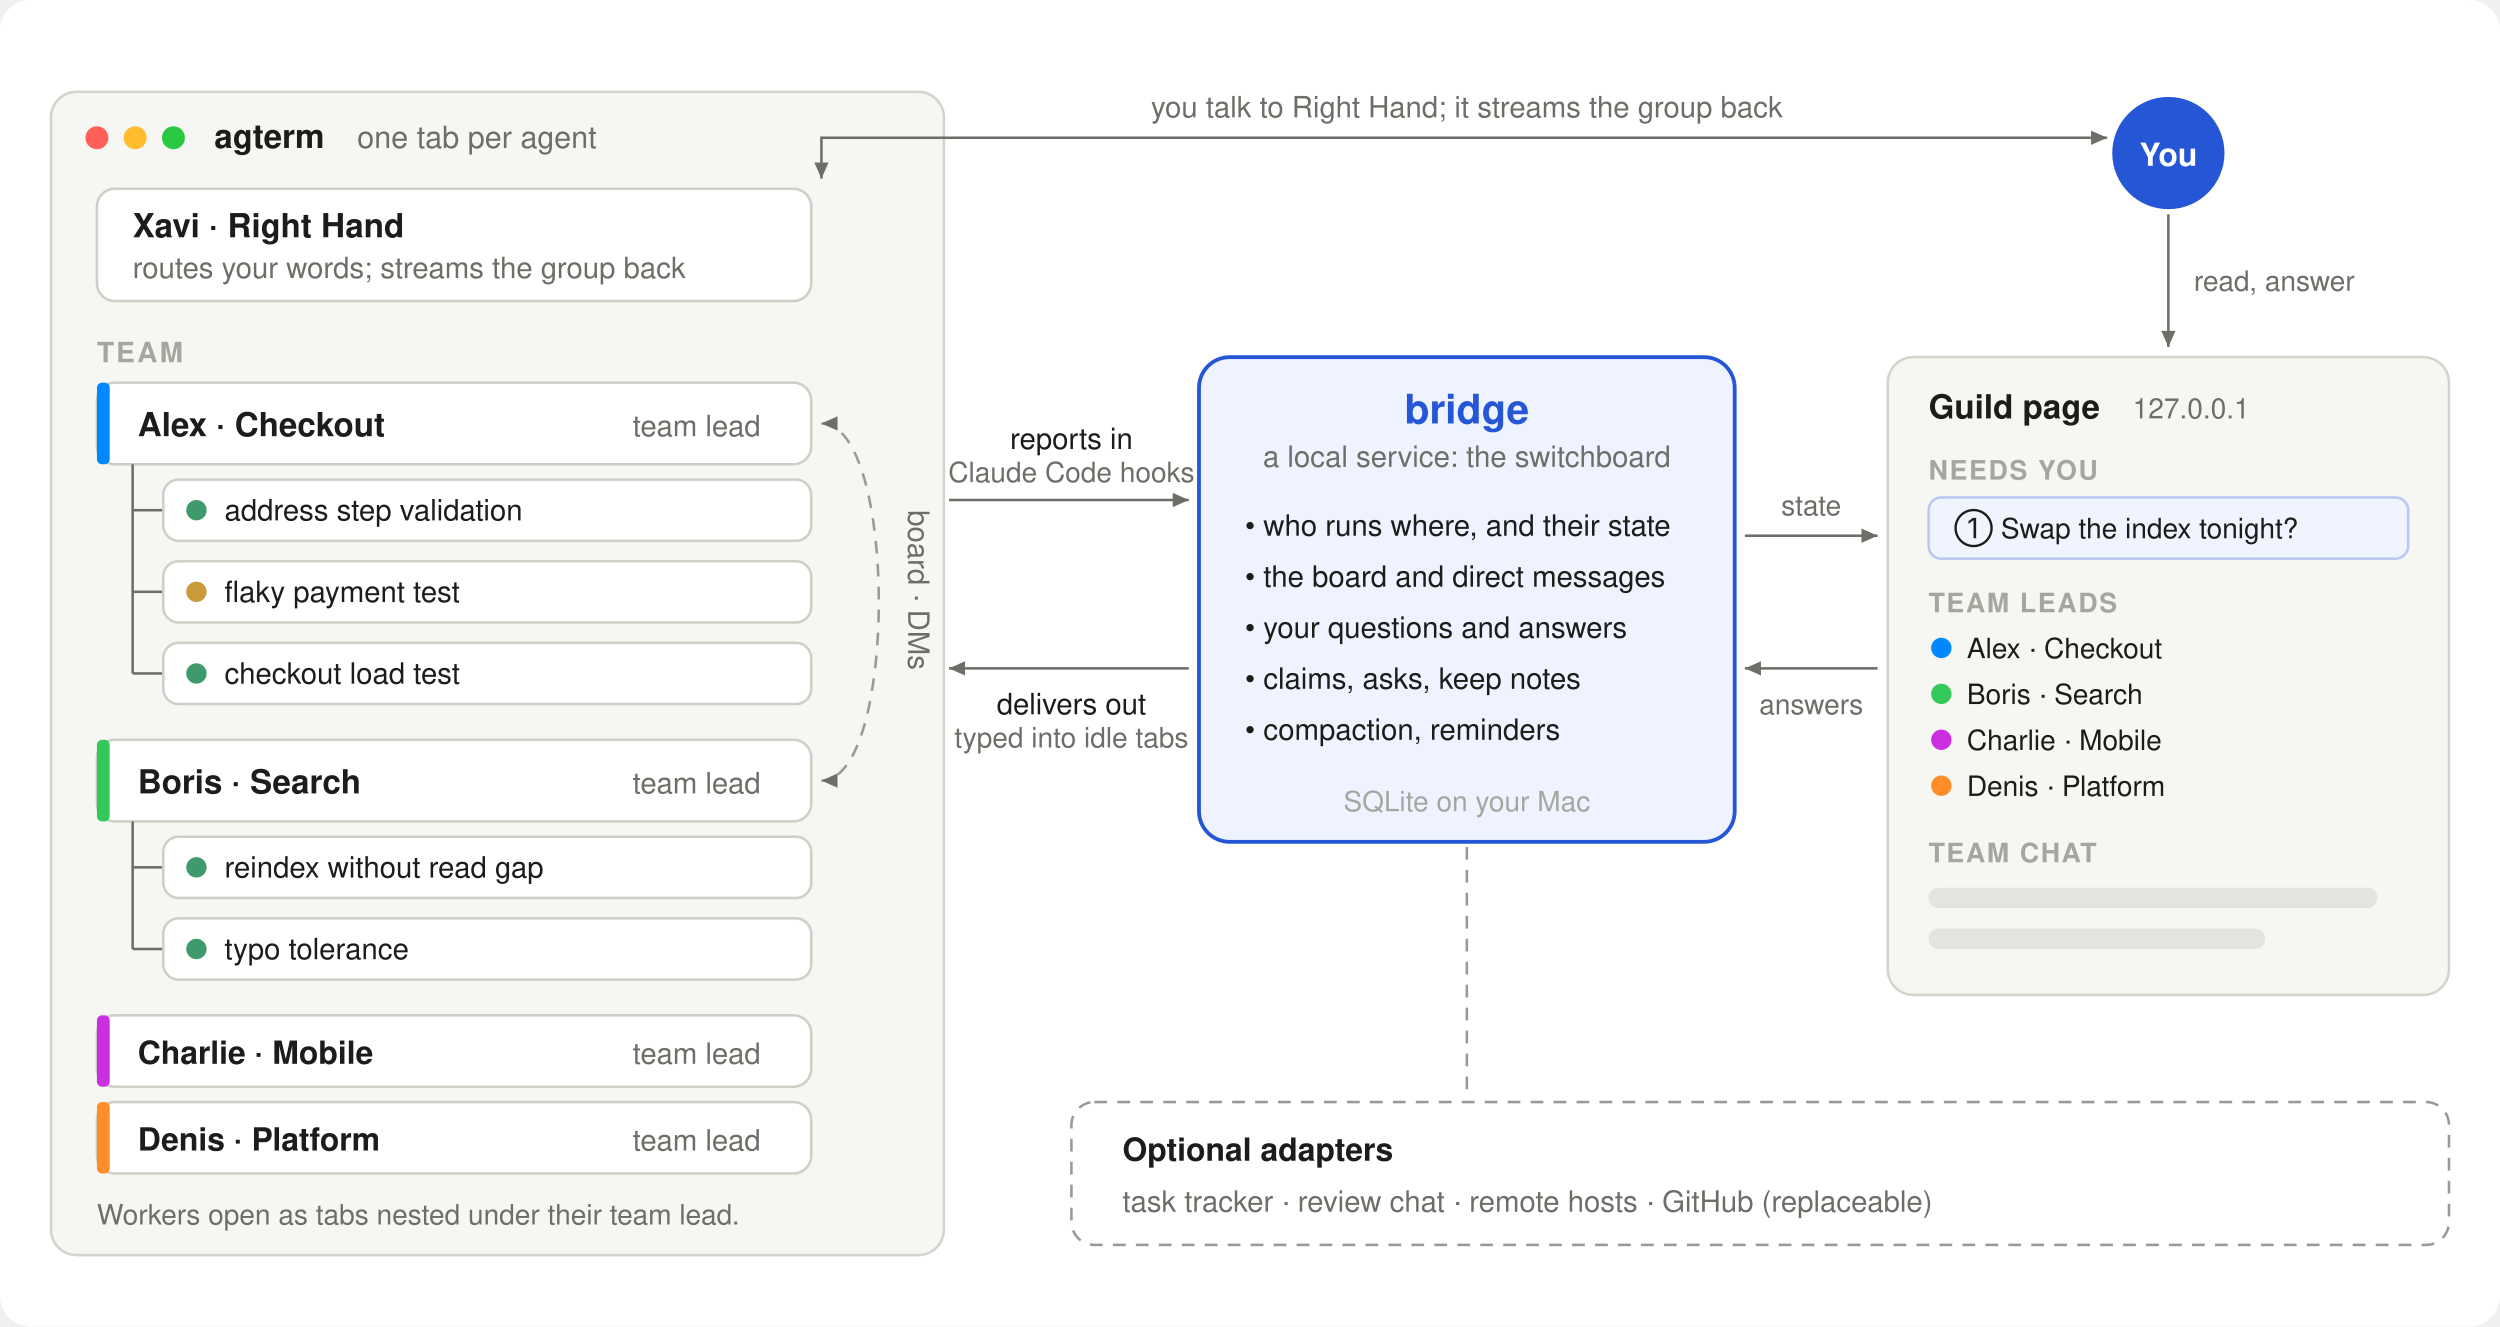
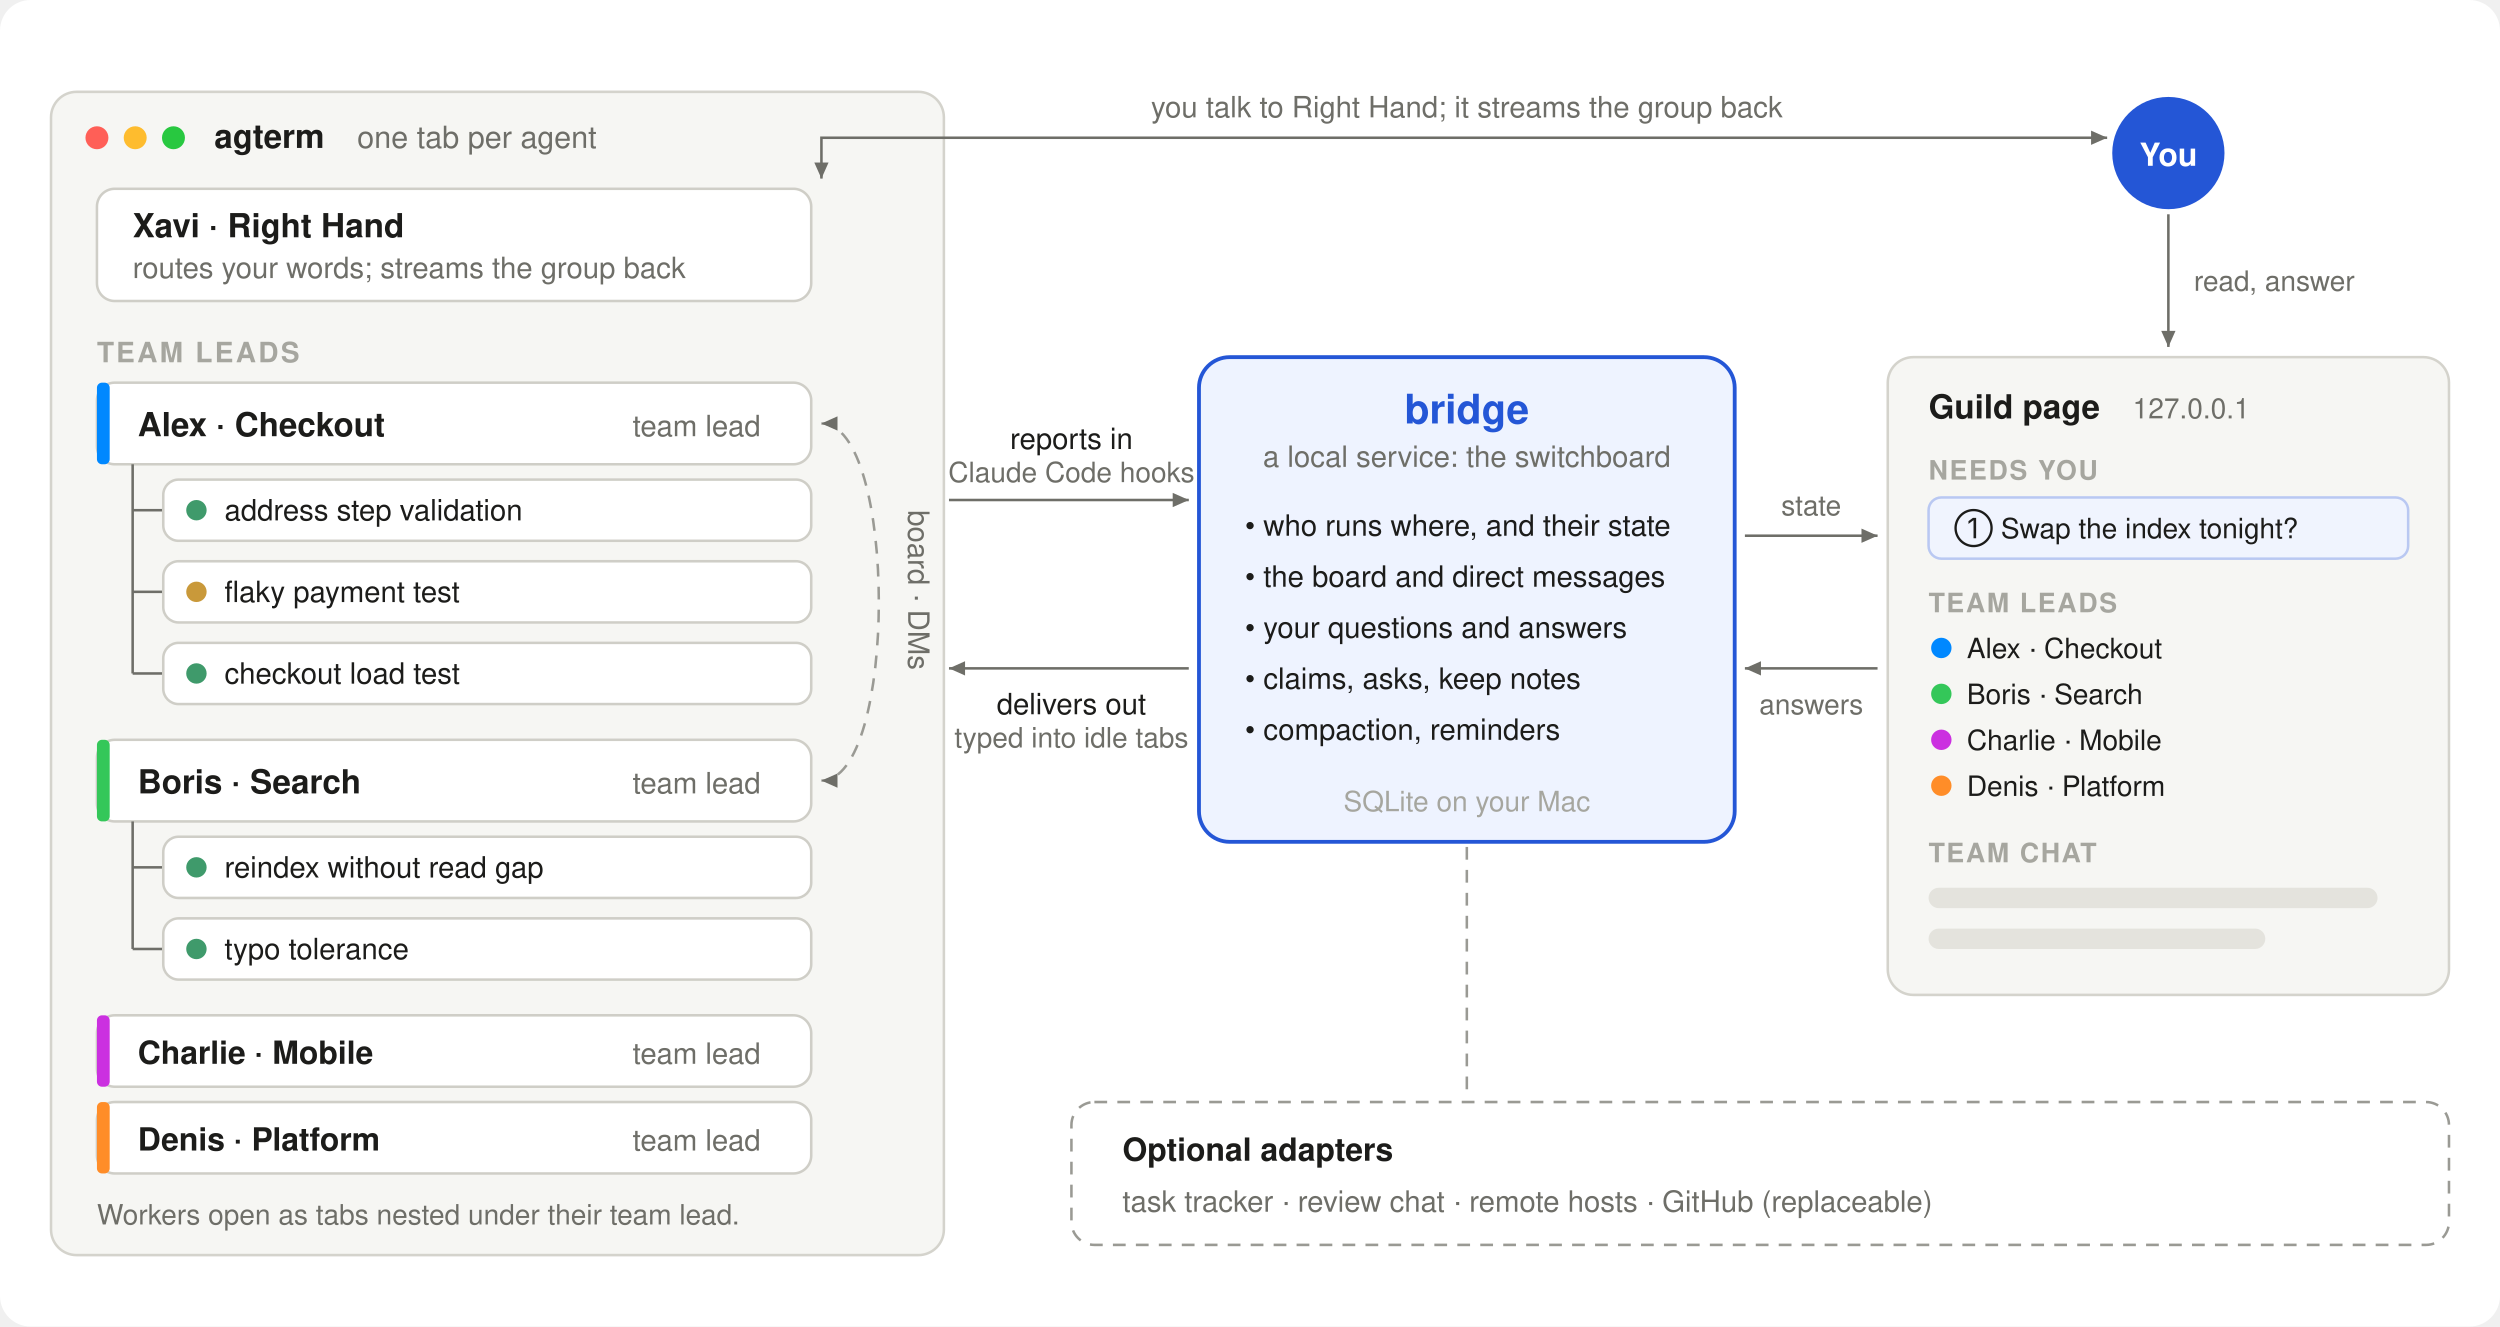
<svg xmlns="http://www.w3.org/2000/svg" viewBox="0 0 980 520" width="980" height="520" font-family="-apple-system, BlinkMacSystemFont, 'Segoe UI', Helvetica, Arial, sans-serif">
  <style>
    .bg { fill: #ffffff; }
    .frame { fill: #f6f6f3; stroke: #d4d3cc; }
    .box { fill: #ffffff; stroke: #cfcec7; }
    .core { fill: #eef3ff; stroke: #2456d6; }
    .soft { fill: #f0f4fe; stroke: #b9c8f2; }
    .ink { fill: #1c1c1a; }
    .muted { fill: #6e6e68; }
    .faint { fill: #a6a69f; }
    .accent { fill: #2456d6; }
    .line { stroke: #6e6e68; fill: none; }
    .dash { stroke: #9a9a94; fill: none; stroke-dasharray: 5 4; }
    .you { fill: #2456d6; }
    .head { fill: #6e6e68; }
    .blue { fill: #0088ff; } .green { fill: #34c759; } .purple { fill: #cb30e0; } .orange { fill: #ff8d28; }
    .ok { fill: #3f9a6b; } .wait { fill: #c9993a; } .bar { fill: #e4e3dd; }
    @media (prefers-color-scheme: dark) {
      .bg { fill: #0d1117; }
      .frame { fill: #161b22; stroke: #30363d; }
      .box { fill: #0d1117; stroke: #3d444d; }
      .core { fill: #141d33; stroke: #86a8ff; }
      .soft { fill: #1a2138; stroke: #34467a; }
      .ink { fill: #e6edf3; }
      .muted { fill: #9198a1; }
      .faint { fill: #6e7681; }
      .accent { fill: #86a8ff; }
      .line { stroke: #9198a1; }
      .dash { stroke: #6e7681; }
      .you { fill: #86a8ff; }
      .head { fill: #9198a1; }
      .bar { fill: #30363d; }
    }
  </style>
  <defs>
    <marker id="a" viewBox="0 0 10 10" refX="9" refY="5" markerWidth="7" markerHeight="7" orient="auto-start-reverse">
      <path d="M0 1 L9 5 L0 9 z" class="head" />
    </marker>
  </defs>
  <rect class="bg" width="980" height="520" rx="12" />
  <rect class="frame" x="20" y="36" width="350" height="456" rx="10" />
  <circle cx="38" cy="54" r="4.5" fill="#ff5f57" />
  <circle cx="53" cy="54" r="4.5" fill="#febc2e" />
  <circle cx="68" cy="54" r="4.5" fill="#28c840" />
  <text x="84" y="58" font-size="13" font-weight="600" class="ink">agterm</text>
  <text x="140" y="58" font-size="12" class="muted">one tab per agent</text>
  <rect class="box" x="38" y="74" width="280" height="44" rx="7" />
  <text x="52" y="93" font-size="13" font-weight="600" class="ink">Xavi · Right Hand</text>
  <text x="52" y="109" font-size="11.5" class="muted">routes your words; streams the group back</text>
-   <text x="38" y="142" font-size="11" font-weight="600" letter-spacing=".08em" class="faint">TEAM</text>
+   <text x="38" y="142" font-size="11" font-weight="600" letter-spacing=".08em" class="faint">TEAM LEADS</text>
  <rect class="box" x="38" y="150" width="280" height="32" rx="7" />
  <rect x="38" y="150" width="5" height="32" rx="2" class="blue" />
  <text x="54" y="171" font-size="13" font-weight="600" class="ink">Alex · Checkout</text>
  <text x="248" y="171" font-size="11.5" class="muted">team lead</text>
  <path class="line" d="M52 182 V264 M52 200 H64 M52 232 H64 M52 264 H64" />
  <rect class="box" x="64" y="188" width="254" height="24" rx="6" />
  <circle cx="77" cy="200" r="4" class="ok" />
  <text x="88" y="204" font-size="11.5" class="ink">address step validation</text>
  <rect class="box" x="64" y="220" width="254" height="24" rx="6" />
  <circle cx="77" cy="232" r="4" class="wait" />
  <text x="88" y="236" font-size="11.5" class="ink">flaky payment test</text>
  <rect class="box" x="64" y="252" width="254" height="24" rx="6" />
  <circle cx="77" cy="264" r="4" class="ok" />
  <text x="88" y="268" font-size="11.5" class="ink">checkout load test</text>
  <rect class="box" x="38" y="290" width="280" height="32" rx="7" />
  <rect x="38" y="290" width="5" height="32" rx="2" class="green" />
  <text x="54" y="311" font-size="13" font-weight="600" class="ink">Boris · Search</text>
  <text x="248" y="311" font-size="11.5" class="muted">team lead</text>
  <path class="line" d="M52 322 V372 M52 340 H64 M52 372 H64" />
  <rect class="box" x="64" y="328" width="254" height="24" rx="6" />
  <circle cx="77" cy="340" r="4" class="ok" />
  <text x="88" y="344" font-size="11.5" class="ink">reindex without read gap</text>
  <rect class="box" x="64" y="360" width="254" height="24" rx="6" />
  <circle cx="77" cy="372" r="4" class="ok" />
  <text x="88" y="376" font-size="11.5" class="ink">typo tolerance</text>
  <rect class="box" x="38" y="398" width="280" height="28" rx="7" />
  <rect x="38" y="398" width="5" height="28" rx="2" class="purple" />
  <text x="54" y="417" font-size="12.5" font-weight="600" class="ink">Charlie · Mobile</text>
  <text x="248" y="417" font-size="11.5" class="muted">team lead</text>
  <rect class="box" x="38" y="432" width="280" height="28" rx="7" />
  <rect x="38" y="432" width="5" height="28" rx="2" class="orange" />
  <text x="54" y="451" font-size="12.5" font-weight="600" class="ink">Denis · Platform</text>
  <text x="248" y="451" font-size="11.5" class="muted">team lead</text>
  <text x="38" y="480" font-size="11" class="muted">Workers open as tabs nested under their team lead.</text>
  <path class="dash" d="M322 166 C 352 166, 352 306, 322 306" marker-start="url(#a)" marker-end="url(#a)" />
  <text x="356" y="200" font-size="11.5" class="muted" transform="rotate(90 356 200)">board · DMs</text>
  <rect class="core" x="470" y="140" width="210" height="190" rx="12" stroke-width="1.5" />
  <text x="575" y="166" font-size="16" font-weight="700" text-anchor="middle" class="accent">bridge</text>
  <text x="575" y="183" font-size="11.5" text-anchor="middle" class="muted">a local service: the switchboard</text>
  <text x="488" y="210" font-size="11.5" class="ink">• who runs where, and their state</text>
  <text x="488" y="230" font-size="11.5" class="ink">• the board and direct messages</text>
  <text x="488" y="250" font-size="11.5" class="ink">• your questions and answers</text>
  <text x="488" y="270" font-size="11.5" class="ink">• claims, asks, keep notes</text>
  <text x="488" y="290" font-size="11.5" class="ink">• compaction, reminders</text>
  <text x="575" y="318" font-size="11" text-anchor="middle" class="faint">SQLite on your Mac</text>
  <path class="line" d="M372 196 H466" marker-end="url(#a)" />
  <text x="420" y="176" font-size="11.5" text-anchor="middle" class="ink">reports in</text>
  <text x="420" y="189" font-size="11" text-anchor="middle" class="muted">Claude Code hooks</text>
  <path class="line" d="M466 262 H372" marker-end="url(#a)" />
  <text x="420" y="280" font-size="11.5" text-anchor="middle" class="ink">delivers out</text>
  <text x="420" y="293" font-size="11" text-anchor="middle" class="muted">typed into idle tabs</text>
  <rect class="frame" x="740" y="140" width="220" height="250" rx="10" />
  <text x="756" y="164" font-size="13" font-weight="600" class="ink">Guild page</text>
  <text x="836" y="164" font-size="11" class="muted">127.0.0.1</text>
  <text x="756" y="188" font-size="10.5" font-weight="600" letter-spacing=".06em" class="faint">NEEDS YOU</text>
  <rect class="soft" x="756" y="195" width="188" height="24" rx="5" />
  <text x="766" y="211" font-size="11" class="ink">① Swap the index tonight?</text>
  <text x="756" y="240" font-size="10.5" font-weight="600" letter-spacing=".06em" class="faint">TEAM LEADS</text>
  <circle cx="761" cy="254" r="4" class="blue" />
  <text x="771" y="258" font-size="11" class="ink">Alex · Checkout</text>
  <circle cx="761" cy="272" r="4" class="green" />
  <text x="771" y="276" font-size="11" class="ink">Boris · Search</text>
  <circle cx="761" cy="290" r="4" class="purple" />
  <text x="771" y="294" font-size="11" class="ink">Charlie · Mobile</text>
  <circle cx="761" cy="308" r="4" class="orange" />
  <text x="771" y="312" font-size="11" class="ink">Denis · Platform</text>
  <text x="756" y="338" font-size="10.5" font-weight="600" letter-spacing=".06em" class="faint">TEAM CHAT</text>
  <rect class="bar" x="756" y="348" width="176" height="8" rx="4" />
  <rect class="bar" x="756" y="364" width="132" height="8" rx="4" />
  <path class="line" d="M684 210 H736" marker-end="url(#a)" />
  <text x="710" y="202" font-size="11" text-anchor="middle" class="muted">state</text>
  <path class="line" d="M736 262 H684" marker-end="url(#a)" />
  <text x="710" y="280" font-size="11" text-anchor="middle" class="muted">answers</text>
  <circle cx="850" cy="60" r="22" class="you" />
  <text x="850" y="65" font-size="12.5" font-weight="700" text-anchor="middle" fill="#ffffff">You</text>
  <path class="line" d="M850 84 V136" marker-end="url(#a)" />
  <text x="860" y="114" font-size="11" class="muted">read, answer</text>
  <path class="line" d="M826 54 H322 V70" marker-start="url(#a)" marker-end="url(#a)" />
  <text x="575" y="46" font-size="11.5" text-anchor="middle" class="muted">you talk to Right Hand; it streams the group back</text>
  <path class="dash" d="M575 332 V430" />
  <rect class="dash" x="420" y="432" width="540" height="56" rx="9" />
  <text x="440" y="455" font-size="12.5" font-weight="600" class="ink">Optional adapters</text>
  <text x="440" y="475" font-size="11.5" class="muted">task tracker · review chat · remote hosts · GitHub (replaceable)</text>
</svg>
